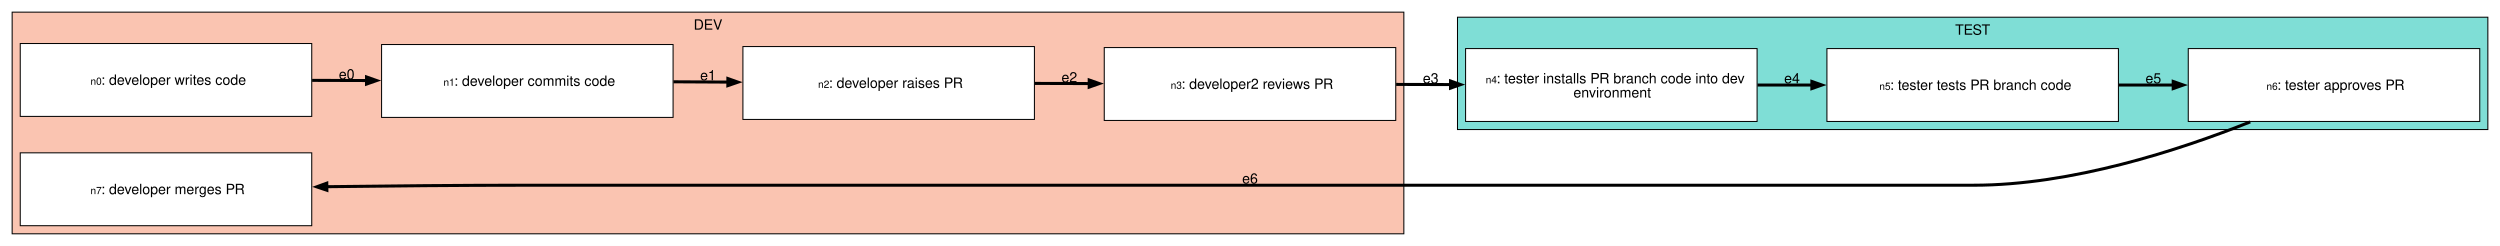
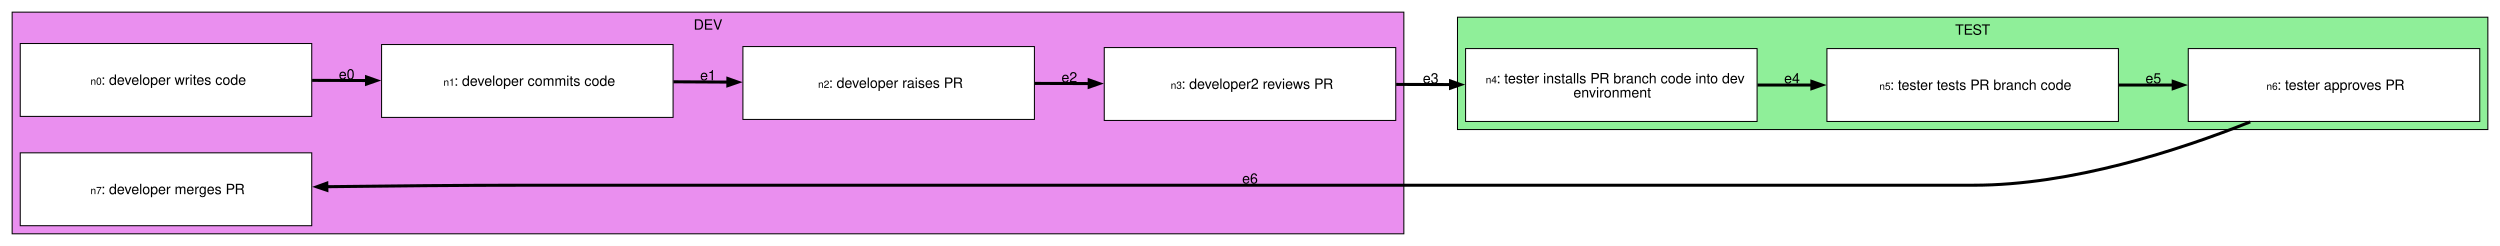
<svg xmlns="http://www.w3.org/2000/svg" width="2470pt" height="243pt" viewBox="0.00 0.00 2470.00 243.00">
  <g id="graph0" class="graph" transform="scale(1 1) rotate(0) translate(4 239)">
    <polygon fill="white" stroke="none" points="-4,4 -4,-239 2466,-239 2466,4 -4,4" />
    <g id="clust1" class="cluster">
-       <polygon fill="#7fded6" stroke="black" points="1436,-111 1436,-222 2454,-222 2454,-111 1436,-111" />
+       <polygon fill="#ea8fef" stroke="black" points="8,-8 8,-227 1383,-227 1383,-8 8,-8" />
+       <text text-anchor="middle" x="695.5" y="-209.7" font-family="Helvetica,sans-Serif" font-size="14.00">DEV</text>
+     </g>
+     <g id="clust2" class="cluster">
+       <polygon fill="#8fef99" stroke="black" points="1436,-111 1436,-222 2454,-222 2454,-111 1436,-111" />
      <text text-anchor="middle" x="1945" y="-204.7" font-family="Helvetica,sans-Serif" font-size="14.00">TEST</text>
    </g>
-     <g id="clust2" class="cluster">
-       <polygon fill="#fac4b1" stroke="black" points="8,-8 8,-227 1383,-227 1383,-8 8,-8" />
-       <text text-anchor="middle" x="695.5" y="-209.7" font-family="Helvetica,sans-Serif" font-size="14.00">DEV</text>
+     <g id="node1" class="node">
+       <polygon fill="#ffffff" stroke="black" points="304,-196 16,-196 16,-124 304,-124 304,-196" />
+       <text text-anchor="start" x="85.38" y="-155.2" font-family="Helvetica,sans-Serif" font-size="10.00">n0</text>
+       <text text-anchor="start" x="95.88" y="-155.2" font-family="Helvetica,sans-Serif" font-size="14.00">: developer writes code</text>
    </g>
-     <g id="node1" class="node">
+     <g id="node2" class="node">
+       <polygon fill="#ffffff" stroke="black" points="661,-195 373,-195 373,-123 661,-123 661,-195" />
+       <text text-anchor="start" x="434.12" y="-154.2" font-family="Helvetica,sans-Serif" font-size="10.00">n1</text>
+       <text text-anchor="start" x="444.62" y="-154.2" font-family="Helvetica,sans-Serif" font-size="14.00">: developer commits code</text>
+     </g>
+     <g id="edge1" class="edge">
+       <path fill="none" stroke="#000000" stroke-width="3" d="M304.37,-159.6C322.13,-159.55 340.37,-159.49 358.34,-159.44" />
+       <polygon fill="#000000" stroke="#000000" stroke-width="3" points="358.14,-162.94 368.13,-159.42 358.12,-155.94 358.14,-162.94" />
+       <text text-anchor="middle" x="338.5" y="-160.7" font-family="Helvetica,sans-Serif" font-size="14.00">e0</text>
+     </g>
+     <g id="node3" class="node">
+       <polygon fill="#ffffff" stroke="black" points="1018,-193 730,-193 730,-121 1018,-121 1018,-193" />
+       <text text-anchor="start" x="804.25" y="-152.2" font-family="Helvetica,sans-Serif" font-size="10.00">n2</text>
+       <text text-anchor="start" x="814.75" y="-152.2" font-family="Helvetica,sans-Serif" font-size="14.00">: developer raises PR</text>
+     </g>
+     <g id="edge2" class="edge">
+       <path fill="none" stroke="#000000" stroke-width="3" d="M661.37,-158.19C679.13,-158.09 697.37,-157.99 715.34,-157.89" />
+       <polygon fill="#000000" stroke="#000000" stroke-width="3" points="715.15,-161.39 725.13,-157.83 715.11,-154.39 715.15,-161.39" />
+       <text text-anchor="middle" x="695.5" y="-159.7" font-family="Helvetica,sans-Serif" font-size="14.00">e1</text>
+     </g>
+     <g id="node4" class="node">
+       <polygon fill="#ffffff" stroke="black" points="1375,-192 1087,-192 1087,-120 1375,-120 1375,-192" />
+       <text text-anchor="start" x="1152.62" y="-151.2" font-family="Helvetica,sans-Serif" font-size="10.00">n3</text>
+       <text text-anchor="start" x="1163.12" y="-151.2" font-family="Helvetica,sans-Serif" font-size="14.00">: developer2 reviews PR</text>
+     </g>
+     <g id="edge3" class="edge">
+       <path fill="none" stroke="#000000" stroke-width="3" d="M1018.37,-156.6C1036.13,-156.55 1054.37,-156.49 1072.34,-156.44" />
+       <polygon fill="#000000" stroke="#000000" stroke-width="3" points="1072.14,-159.94 1082.13,-156.42 1072.12,-152.94 1072.14,-159.94" />
+       <text text-anchor="middle" x="1052.5" y="-157.7" font-family="Helvetica,sans-Serif" font-size="14.00">e2</text>
+     </g>
+     <g id="node6" class="node">
      <polygon fill="#ffffff" stroke="black" points="1732,-191 1444,-191 1444,-119 1732,-119 1732,-191" />
      <text text-anchor="start" x="1463.88" y="-156.7" font-family="Helvetica,sans-Serif" font-size="10.00">n4</text>
      <text text-anchor="start" x="1474.38" y="-156.7" font-family="Helvetica,sans-Serif" font-size="14.00">: tester installs PR branch code into dev</text>
      <text text-anchor="start" x="1550.5" y="-142.7" font-family="Helvetica,sans-Serif" font-size="14.00">environment</text>
    </g>
-     <g id="node2" class="node">
+     <g id="edge4" class="edge">
+       <path fill="none" stroke="#000000" stroke-width="3" d="M1375.37,-155.6C1393.13,-155.55 1411.37,-155.49 1429.34,-155.44" />
+       <polygon fill="#000000" stroke="#000000" stroke-width="3" points="1429.14,-158.94 1439.13,-155.42 1429.12,-151.94 1429.14,-158.94" />
+       <text text-anchor="middle" x="1409.5" y="-156.7" font-family="Helvetica,sans-Serif" font-size="14.00">e3</text>
+     </g>
+     <g id="node5" class="node">
+       <polygon fill="#ffffff" stroke="black" points="304,-88 16,-88 16,-16 304,-16 304,-88" />
+       <text text-anchor="start" x="85.38" y="-47.2" font-family="Helvetica,sans-Serif" font-size="10.00">n7</text>
+       <text text-anchor="start" x="95.88" y="-47.2" font-family="Helvetica,sans-Serif" font-size="14.00">: developer merges PR</text>
+     </g>
+     <g id="node7" class="node">
      <polygon fill="#ffffff" stroke="black" points="2089,-191 1801,-191 1801,-119 2089,-119 2089,-191" />
      <text text-anchor="start" x="1852.75" y="-150.2" font-family="Helvetica,sans-Serif" font-size="10.00">n5</text>
      <text text-anchor="start" x="1863.25" y="-150.2" font-family="Helvetica,sans-Serif" font-size="14.00">: tester tests PR branch code</text>
    </g>
    <g id="edge5" class="edge">
      <path fill="none" stroke="#000000" stroke-width="3" d="M1732.37,-155C1750.13,-155 1768.37,-155 1786.34,-155" />
      <polygon fill="#000000" stroke="#000000" stroke-width="3" points="1786.13,-158.5 1796.13,-155 1786.13,-151.5 1786.13,-158.5" />
      <text text-anchor="middle" x="1766.5" y="-156.7" font-family="Helvetica,sans-Serif" font-size="14.00">e4</text>
    </g>
-     <g id="node3" class="node">
+     <g id="node8" class="node">
      <polygon fill="#ffffff" stroke="black" points="2446,-191 2158,-191 2158,-119 2446,-119 2446,-191" />
      <text text-anchor="start" x="2235.25" y="-150.2" font-family="Helvetica,sans-Serif" font-size="10.00">n6</text>
      <text text-anchor="start" x="2245.75" y="-150.2" font-family="Helvetica,sans-Serif" font-size="14.00">: tester approves PR</text>
    </g>
    <g id="edge6" class="edge">
      <path fill="none" stroke="#000000" stroke-width="3" d="M2089.37,-155C2107.13,-155 2125.37,-155 2143.34,-155" />
      <polygon fill="#000000" stroke="#000000" stroke-width="3" points="2143.13,-158.5 2153.13,-155 2143.13,-151.5 2143.13,-158.5" />
      <text text-anchor="middle" x="2123.5" y="-156.7" font-family="Helvetica,sans-Serif" font-size="14.00">e5</text>
    </g>
-     <g id="node8" class="node">
-       <polygon fill="#ffffff" stroke="black" points="304,-88 16,-88 16,-16 304,-16 304,-88" />
-       <text text-anchor="start" x="85.38" y="-47.2" font-family="Helvetica,sans-Serif" font-size="10.00">n7</text>
-       <text text-anchor="start" x="95.88" y="-47.2" font-family="Helvetica,sans-Serif" font-size="14.00">: developer merges PR</text>
-     </g>
    <g id="edge7" class="edge">
      <path fill="none" stroke="#000000" stroke-width="3" d="M2219.24,-118.56C2148.41,-90.33 2042.46,-56 1946,-56 516,-56 516,-56 516,-56 451.38,-56 380.16,-55.33 318.57,-54.54" />
      <polygon fill="#000000" stroke="#000000" stroke-width="3" points="318.95,-51.04 308.9,-54.41 318.85,-58.04 318.95,-51.04" />
      <text text-anchor="middle" x="1231" y="-57.7" font-family="Helvetica,sans-Serif" font-size="14.00">e6</text>
    </g>
-     <g id="node4" class="node">
-       <polygon fill="#ffffff" stroke="black" points="304,-196 16,-196 16,-124 304,-124 304,-196" />
-       <text text-anchor="start" x="85.38" y="-155.2" font-family="Helvetica,sans-Serif" font-size="10.00">n0</text>
-       <text text-anchor="start" x="95.88" y="-155.2" font-family="Helvetica,sans-Serif" font-size="14.00">: developer writes code</text>
-     </g>
-     <g id="node5" class="node">
-       <polygon fill="#ffffff" stroke="black" points="661,-195 373,-195 373,-123 661,-123 661,-195" />
-       <text text-anchor="start" x="434.12" y="-154.2" font-family="Helvetica,sans-Serif" font-size="10.00">n1</text>
-       <text text-anchor="start" x="444.62" y="-154.2" font-family="Helvetica,sans-Serif" font-size="14.00">: developer commits code</text>
-     </g>
-     <g id="edge1" class="edge">
-       <path fill="none" stroke="#000000" stroke-width="3" d="M304.37,-159.6C322.13,-159.55 340.37,-159.49 358.34,-159.44" />
-       <polygon fill="#000000" stroke="#000000" stroke-width="3" points="358.14,-162.94 368.13,-159.42 358.12,-155.94 358.14,-162.94" />
-       <text text-anchor="middle" x="338.5" y="-160.7" font-family="Helvetica,sans-Serif" font-size="14.00">e0</text>
-     </g>
-     <g id="node6" class="node">
-       <polygon fill="#ffffff" stroke="black" points="1018,-193 730,-193 730,-121 1018,-121 1018,-193" />
-       <text text-anchor="start" x="804.25" y="-152.2" font-family="Helvetica,sans-Serif" font-size="10.00">n2</text>
-       <text text-anchor="start" x="814.75" y="-152.2" font-family="Helvetica,sans-Serif" font-size="14.00">: developer raises PR</text>
-     </g>
-     <g id="edge2" class="edge">
-       <path fill="none" stroke="#000000" stroke-width="3" d="M661.37,-158.19C679.13,-158.09 697.37,-157.99 715.34,-157.89" />
-       <polygon fill="#000000" stroke="#000000" stroke-width="3" points="715.15,-161.39 725.13,-157.83 715.11,-154.39 715.15,-161.39" />
-       <text text-anchor="middle" x="695.5" y="-159.7" font-family="Helvetica,sans-Serif" font-size="14.00">e1</text>
-     </g>
-     <g id="node7" class="node">
-       <polygon fill="#ffffff" stroke="black" points="1375,-192 1087,-192 1087,-120 1375,-120 1375,-192" />
-       <text text-anchor="start" x="1152.62" y="-151.2" font-family="Helvetica,sans-Serif" font-size="10.00">n3</text>
-       <text text-anchor="start" x="1163.12" y="-151.2" font-family="Helvetica,sans-Serif" font-size="14.00">: developer2 reviews PR</text>
-     </g>
-     <g id="edge3" class="edge">
-       <path fill="none" stroke="#000000" stroke-width="3" d="M1018.37,-156.6C1036.13,-156.55 1054.37,-156.49 1072.34,-156.44" />
-       <polygon fill="#000000" stroke="#000000" stroke-width="3" points="1072.14,-159.94 1082.13,-156.42 1072.12,-152.94 1072.14,-159.94" />
-       <text text-anchor="middle" x="1052.5" y="-157.7" font-family="Helvetica,sans-Serif" font-size="14.00">e2</text>
-     </g>
-     <g id="edge4" class="edge">
-       <path fill="none" stroke="#000000" stroke-width="3" d="M1375.37,-155.6C1393.13,-155.55 1411.37,-155.49 1429.34,-155.44" />
-       <polygon fill="#000000" stroke="#000000" stroke-width="3" points="1429.14,-158.94 1439.13,-155.42 1429.12,-151.94 1429.14,-158.94" />
-       <text text-anchor="middle" x="1409.5" y="-156.7" font-family="Helvetica,sans-Serif" font-size="14.00">e3</text>
-     </g>
  </g>
</svg>
